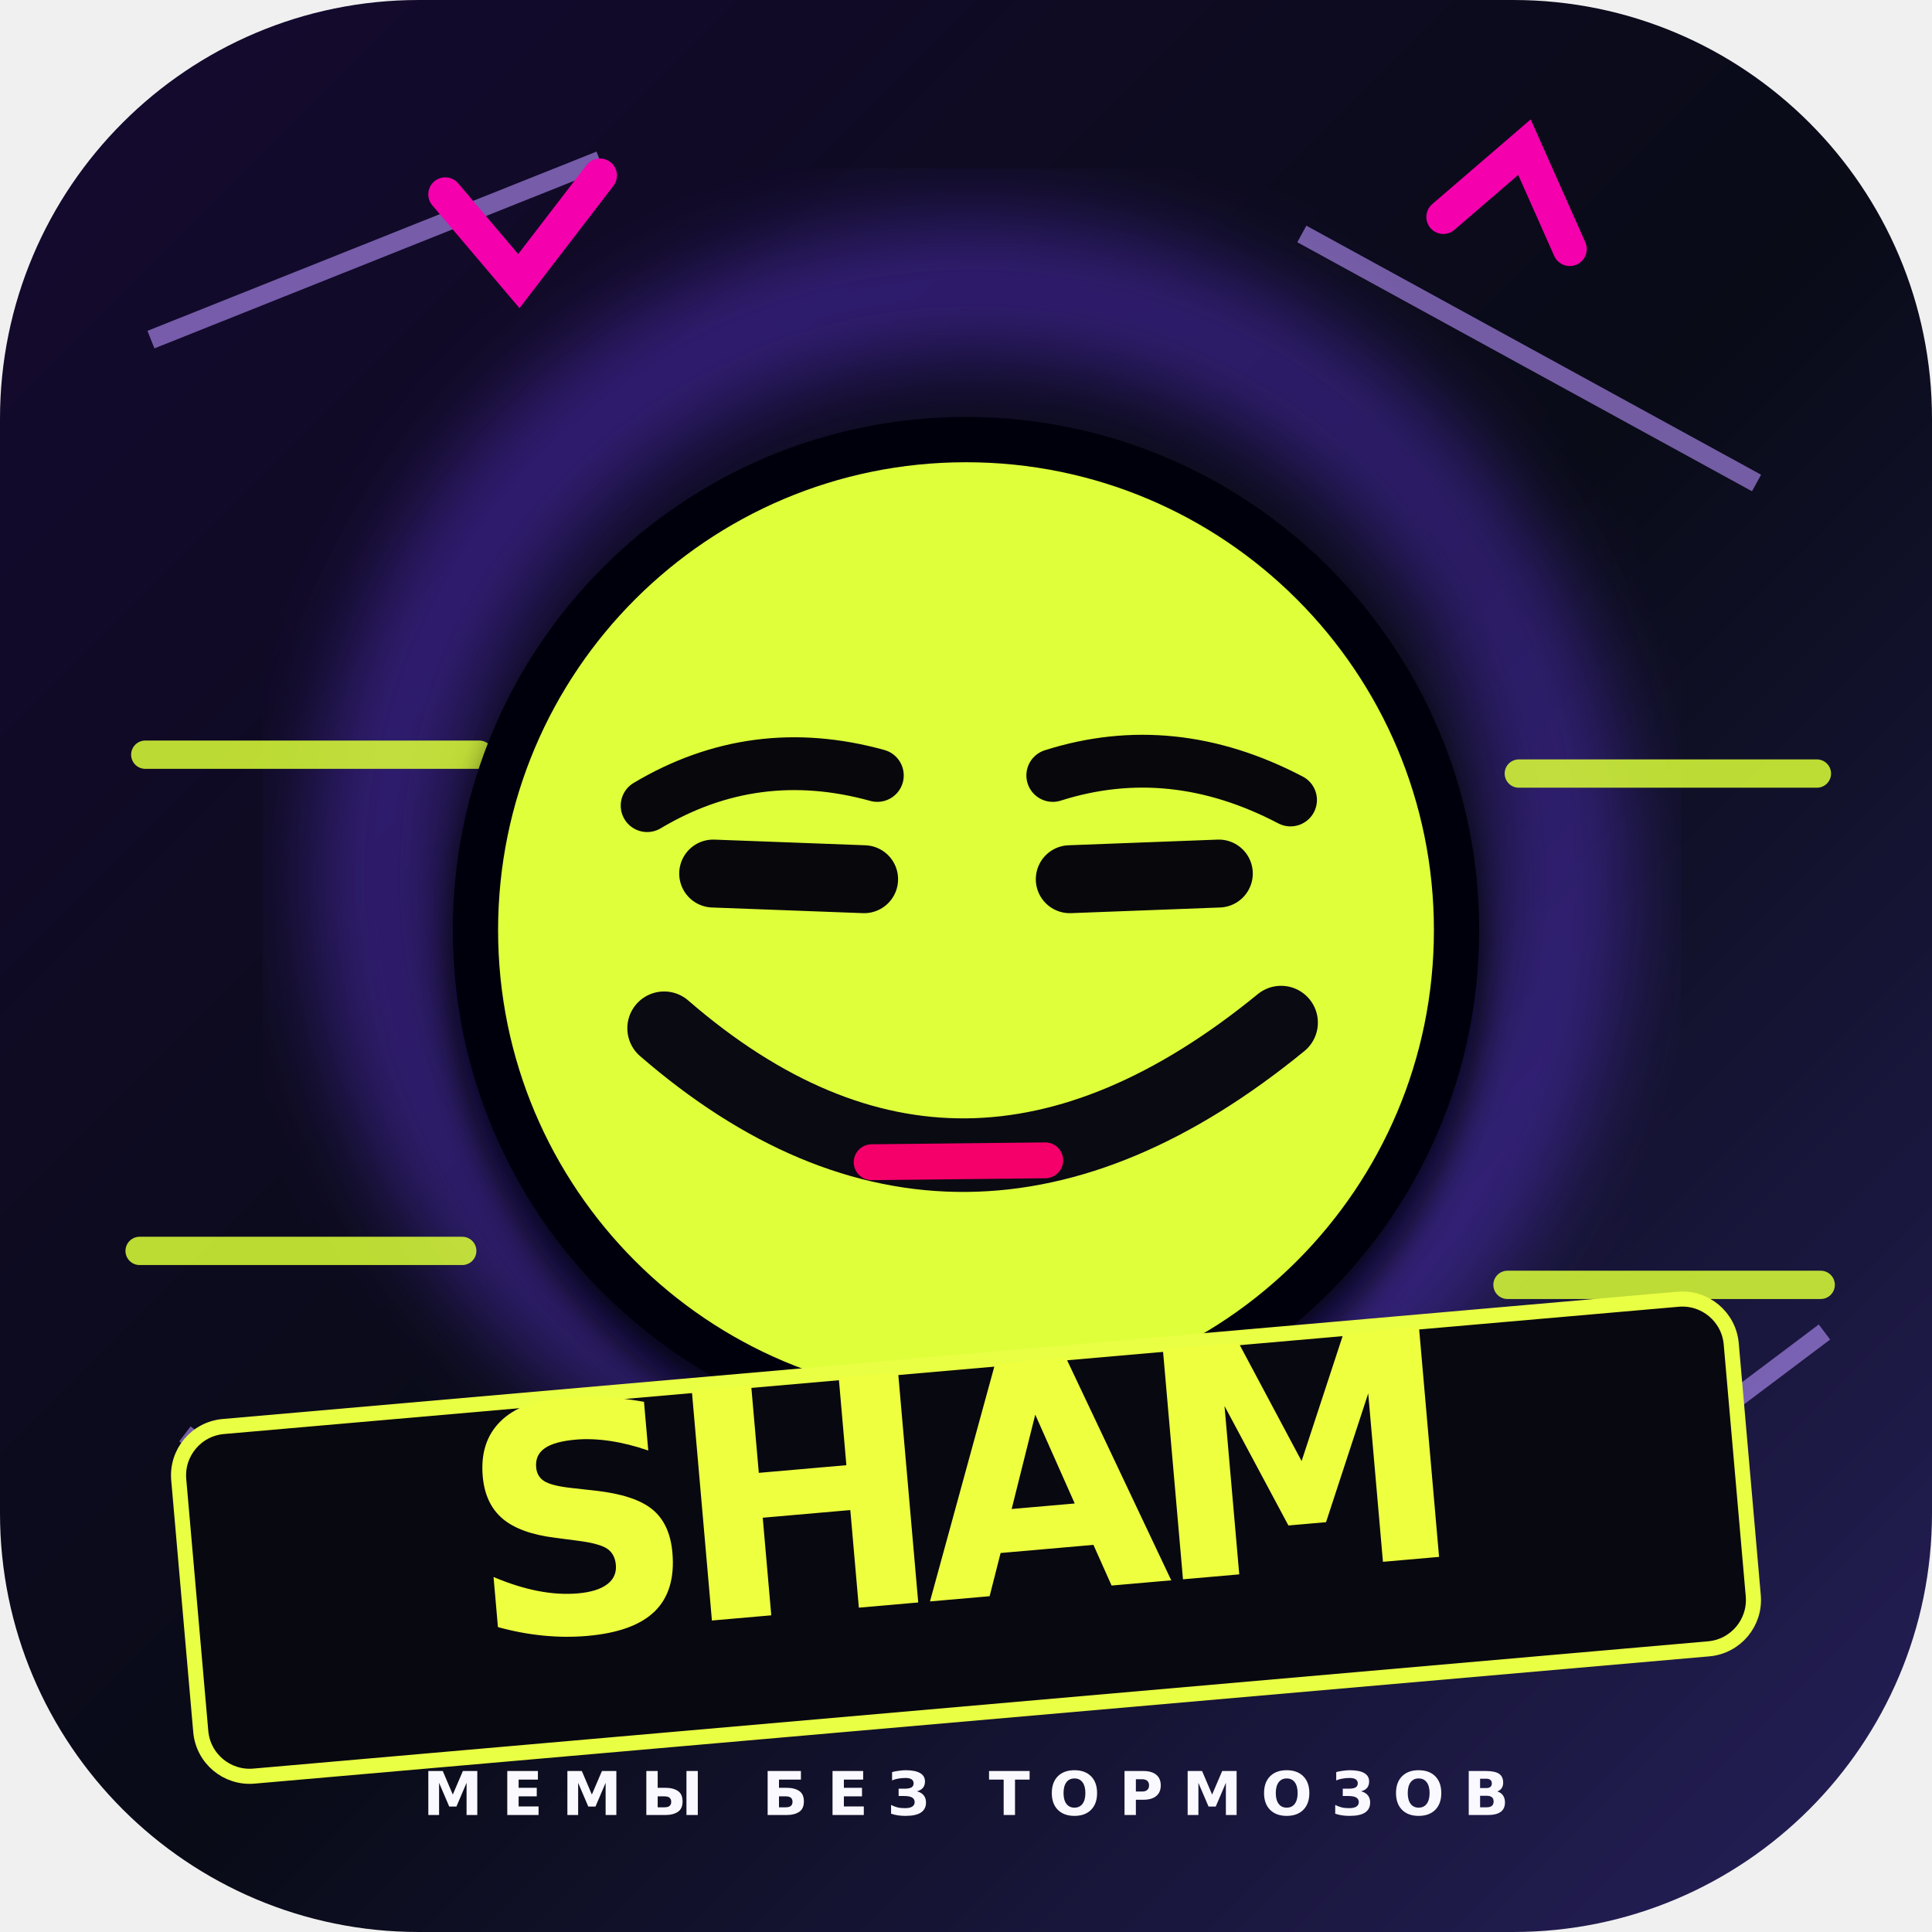
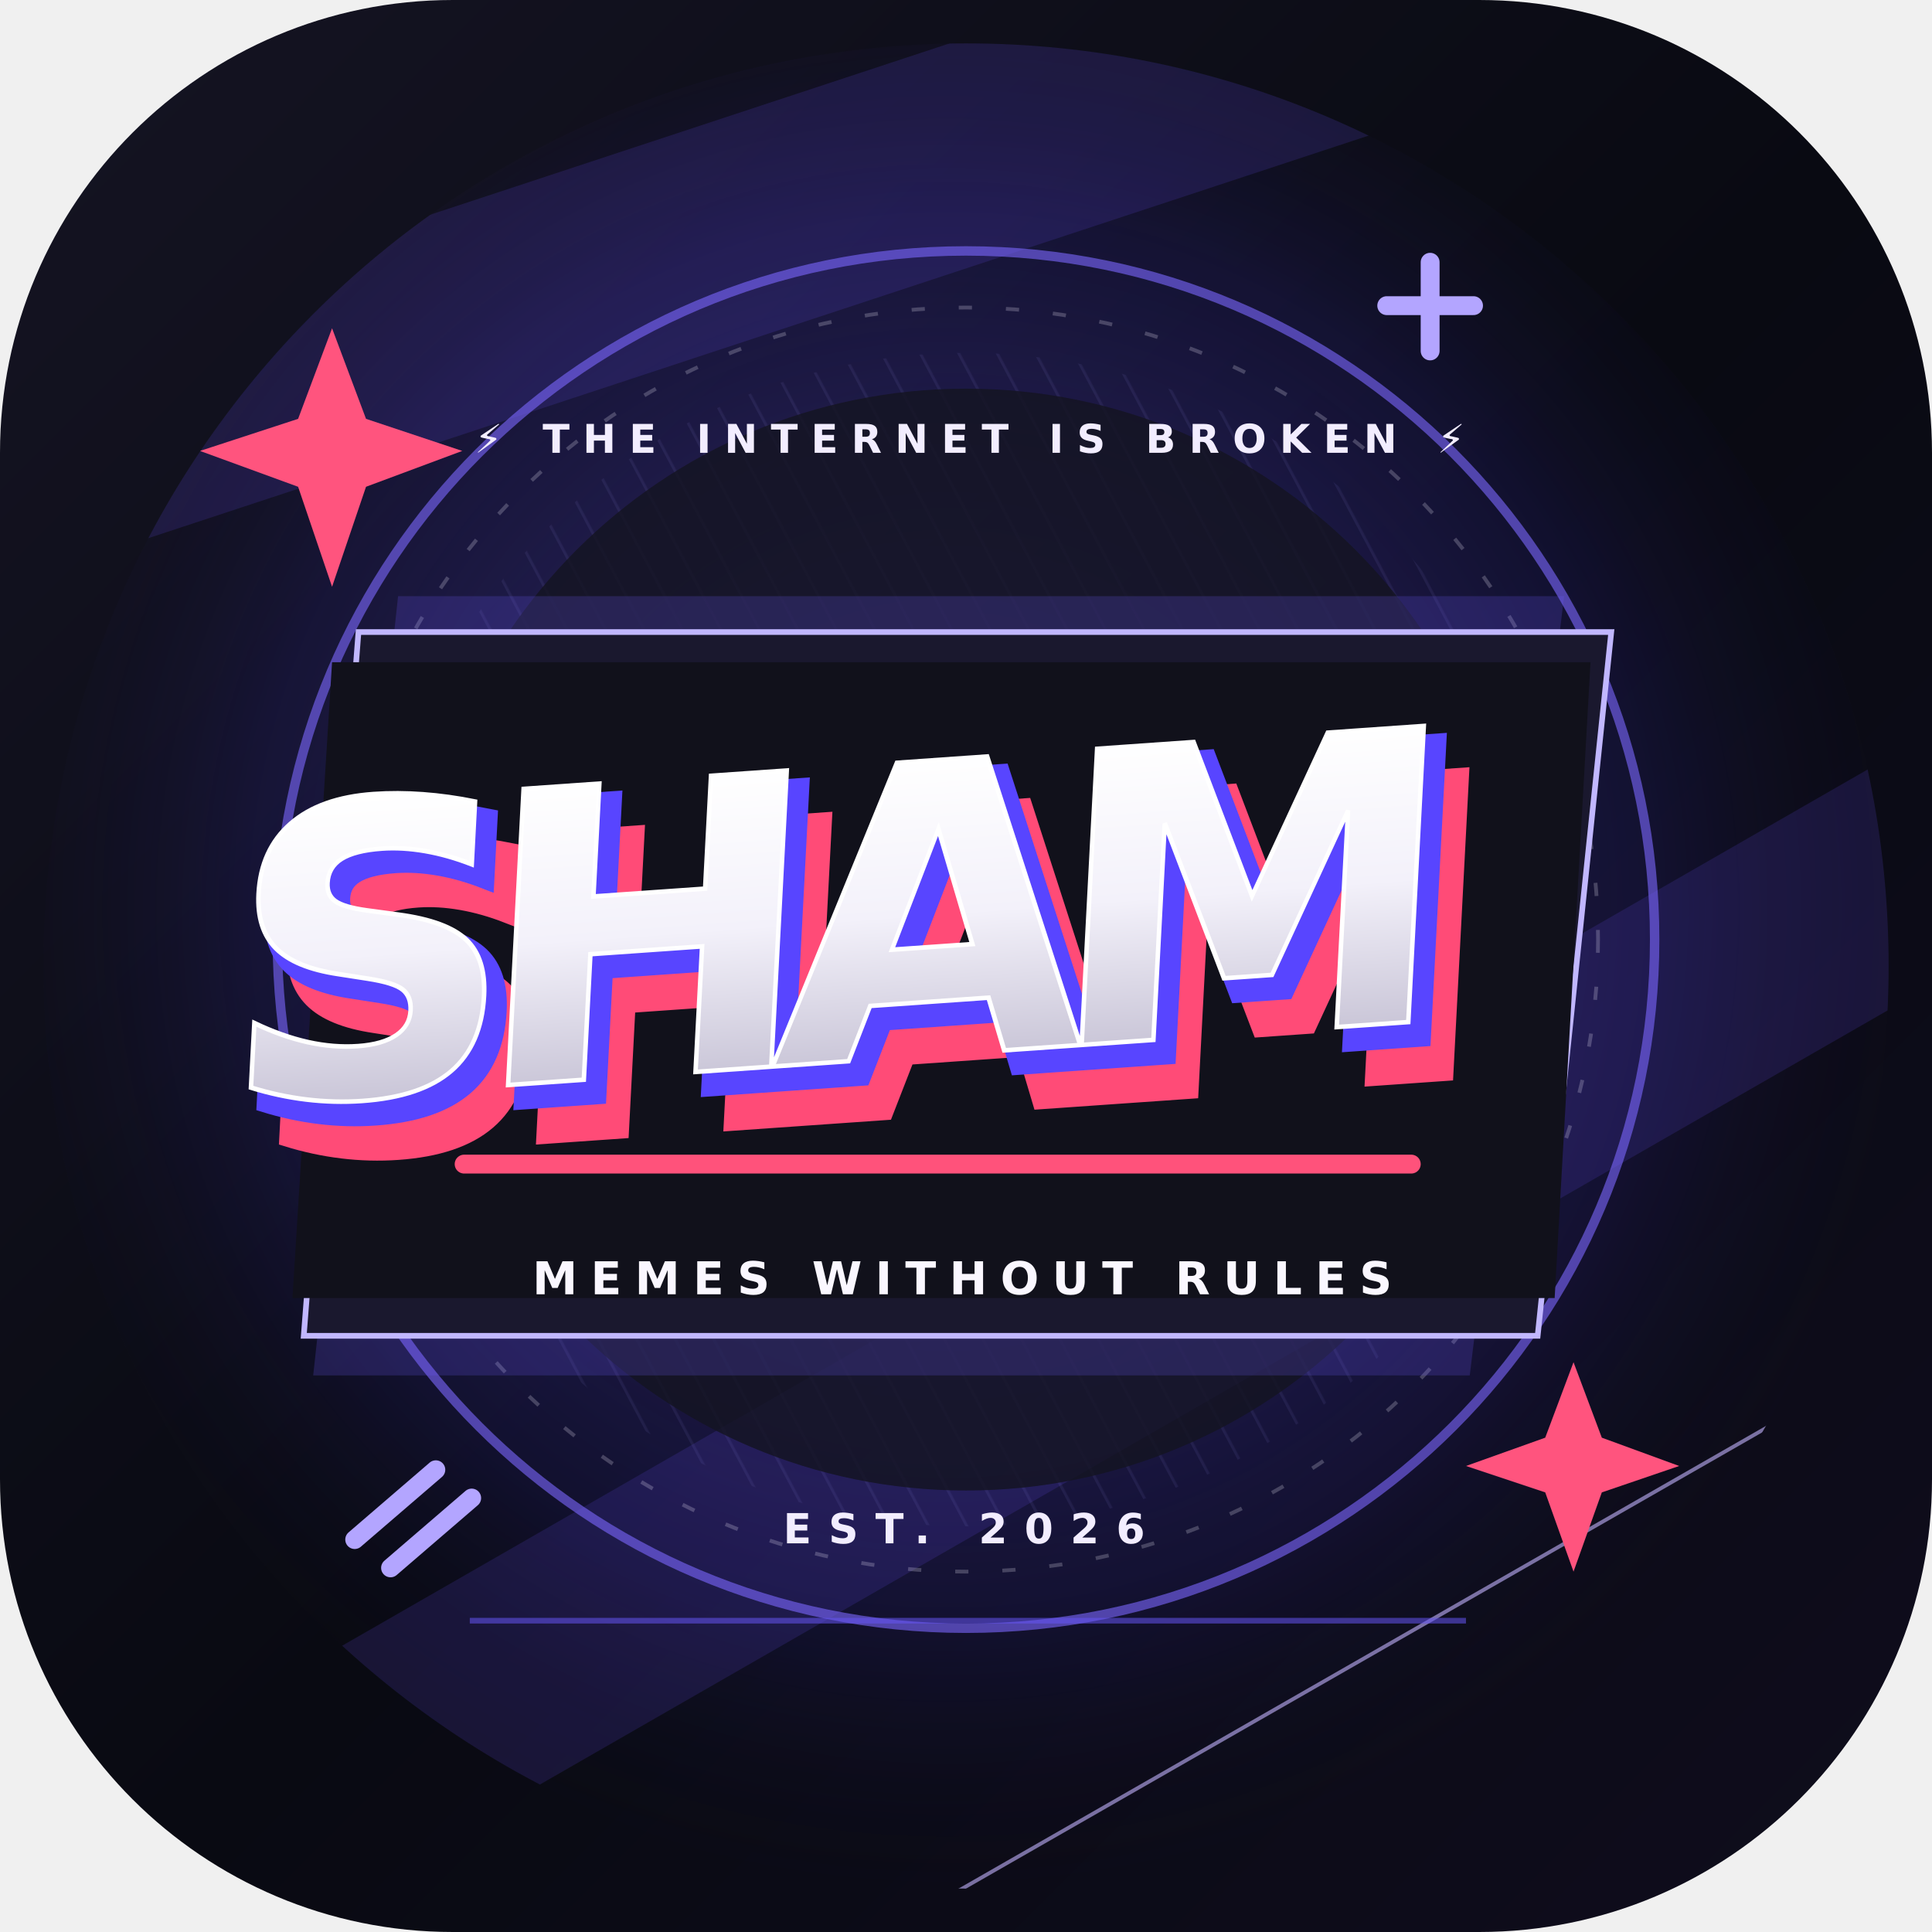
<svg xmlns="http://www.w3.org/2000/svg" width="1024" height="1024" viewBox="0 0 1024 1024">
  <defs>
-     <linearGradient id="bg" x2="1" y2="1">
-       <stop stop-color="#150a31" />
-       <stop offset=".53" stop-color="#090b17" />
-       <stop offset="1" stop-color="#26205b" />
+     <linearGradient id="background" x1="0" y1="0" x2="1" y2="1">
+       <stop offset="0" stop-color="#151423" />
+       <stop offset=".52" stop-color="#090A12" />
+       <stop offset="1" stop-color="#0F0D1D" />
    </linearGradient>
-     <linearGradient id="acid" x2="0" x1="1" y2="1">
-       <stop stop-color="#DFFF3B" />
-       <stop offset="1" stop-color="#87F9B2" />
+     <radialGradient id="aura" cx="49%" cy="47%" r="53%">
+       <stop offset="0" stop-color="#7B61FF" stop-opacity=".5" />
+       <stop offset=".7" stop-color="#352BA6" stop-opacity=".2" />
+       <stop offset="1" stop-color="#0D0C17" stop-opacity="0" />
+     </radialGradient>
+     <linearGradient id="word" x1="0" y1="0" x2="0" y2="1">
+       <stop offset="0" stop-color="#FFFFFF" />
+       <stop offset=".52" stop-color="#F3F1FA" />
+       <stop offset="1" stop-color="#C9C5D7" />
    </linearGradient>
-     <filter id="glow">
-       <feGaussianBlur stdDeviation="22" />
-     </filter>
-     <filter id="shadow">
-       <feDropShadow dx="0" dy="17" stdDeviation="9" flood-color="#01000a" flood-opacity=".8" />
-     </filter>
+     <pattern id="lines" width="18" height="18" patternUnits="userSpaceOnUse" patternTransform="rotate(-28)">
+       <path d="M 0 0 L 0 18" stroke="#A39CFF" opacity=".18" stroke-width="3" />
+     </pattern>
+     <clipPath id="safe">
+       <circle cx="512" cy="512" r="489" />
+     </clipPath>
  </defs>
-   <rect width="1024" height="1024" rx="222" fill="url(#bg)" />
-   <circle cx="515" cy="465" r="313" fill="none" stroke="#6E3CFF" stroke-width="72" opacity=".36" filter="url(#glow)" />
-   <path d="M80 180 L318 85 M690 124 L931 256 M98 760 L300 913 M741 876 L967 706" stroke="#b993ff" stroke-width="10" opacity=".6" />
-   <path d="M77 400H254 M805 410H963 M74 663H245 M799 681H965" stroke="#DAFF36" stroke-width="15" stroke-linecap="round" opacity=".85" />
-   <circle cx="512" cy="493" r="260" fill="#DFFF3B" stroke="#04040b" stroke-width="24" filter="url(#shadow)" />
-   <path d="M343 427 Q400 393 465 411 M558 411 Q621 391 684 424" fill="none" stroke="#08080c" stroke-width="28" stroke-linecap="round" />
-   <path d="M378 463 L458 466 M567 466 L646 463" stroke="#08080c" stroke-width="36" stroke-linecap="round" />
-   <path d="M352 545 Q509 681 679 542" fill="none" stroke="#0A0A12" stroke-width="39" stroke-linecap="round" />
-   <path d="M462 616 L554 615" stroke="#F5006B" stroke-width="19" stroke-linecap="round" />
-   <rect x="99" y="722" width="826" height="186" rx="26" fill="#080811" stroke="#E9FF43" stroke-width="8" transform="rotate(-5 512 815)" />
-   <text x="512" y="847" font-family="DejaVu Sans,Arial,sans-serif" font-size="168" font-weight="1000" text-anchor="middle" letter-spacing="-10" fill="#EEFF40" transform="rotate(-5 512 815)">SHAM</text>
-   <path d="M236 103 L275 149 L318 93 M765 115L808 78L832 132" stroke="#F500AD" stroke-width="18" fill="none" stroke-linecap="round" />
-   <text x="512" y="962" font-family="DejaVu Sans,Arial,sans-serif" font-size="32" font-weight="700" text-anchor="middle" letter-spacing="10" fill="#FAF9FF">МЕМЫ БЕЗ ТОРМОЗОВ</text>
+   <rect x="0" y="0" width="1024" height="1024" rx="240" fill="url(#background)" />
+   <g clip-path="url(#safe)">
+     <circle cx="512" cy="512" r="494" fill="url(#aura)" />
+     <path d="M-30 260 L940 -60 M58 1010 L1120 400" stroke="#6B50FF" stroke-width="116" opacity=".15" />
+     <path d="M-70 155 L815 -240 M161 1201 L1140 640" stroke="#C3B4FF" stroke-width="2" opacity=".6" />
+     <circle cx="512" cy="498" r="365" fill="none" stroke="#7B67FF" stroke-width="5" opacity=".6" />
+     <circle cx="512" cy="498" r="335" fill="none" stroke="#F5F2FF" stroke-width="2" opacity=".22" stroke-dasharray="7 18" />
+     <circle cx="512" cy="498" r="311" fill="url(#lines)" opacity=".45" />
+     <circle cx="512" cy="498" r="292" fill="#131321" opacity=".82" />
+     <path d="M211 316 L829 316 L779 729 L166 729Z" fill="#6D5BFF" opacity=".2" />
+     <path d="M190 335 L854 335 L815 708 L161 708Z" fill="#1A182E" stroke="#C1B7FF" stroke-width="3" />
+     <path d="M176 351 L843 351 L824 688 L155 688Z" fill="#11111B" />
+     <g font-family="DejaVu Sans, Arial, sans-serif" font-size="214" font-weight="900" letter-spacing="-20" text-anchor="middle" transform="rotate(-4 512 510)">
+       <text x="527" y="586" fill="#FF4B77" stroke="#FF4B77" stroke-width="9" transform="skewX(-7)">SHAM</text>
+       <text x="514" y="567" fill="#5845FF" stroke="#5845FF" stroke-width="9" transform="skewX(-7)">SHAM</text>
+       <text x="506" y="558" fill="url(#word)" stroke="#FFFFFF" stroke-width="2.4" transform="skewX(-7)">SHAM</text>
+     </g>
+     <path d="M246 617 L748 617" stroke="#FF527B" stroke-width="10" stroke-linecap="round" />
+     <g fill="#FAF7FF" font-family="DejaVu Sans, Arial, sans-serif" font-size="24" font-weight="700" letter-spacing="7" text-anchor="middle">
+       <text x="510" y="686">MEMES WITHOUT RULES</text>
+     </g>
+     <g fill="#FF547E">
+       <path d="M176 174 L194 222 L245 239 L194 258 L176 311 L158 258 L106 239 L158 222Z" />
+       <path d="M834 722 L849 762 L890 777 L849 791 L834 833 L819 791 L777 777 L819 762Z" />
+     </g>
+     <g fill="none" stroke="#B3A5FF" stroke-width="10" stroke-linecap="round">
+       <path d="M735 162 l46 0 M758 139 l0 47" />
+       <path d="M188 816 l43 -37 M207 831 l43 -37" />
+     </g>
+     <g font-family="DejaVu Sans, Arial, sans-serif" font-weight="900" fill="#F2EDFF">
+       <text x="514" y="240" font-size="21" text-anchor="middle" letter-spacing="7">⚡  THE INTERNET IS BROKEN  ⚡</text>
+       <text x="511" y="818" font-size="22" text-anchor="middle" letter-spacing="9">EST. 2026</text>
+     </g>
+     <path d="M249 859 L777 859" stroke="#6553F3" stroke-width="3" opacity=".55" />
+   </g>
</svg>
